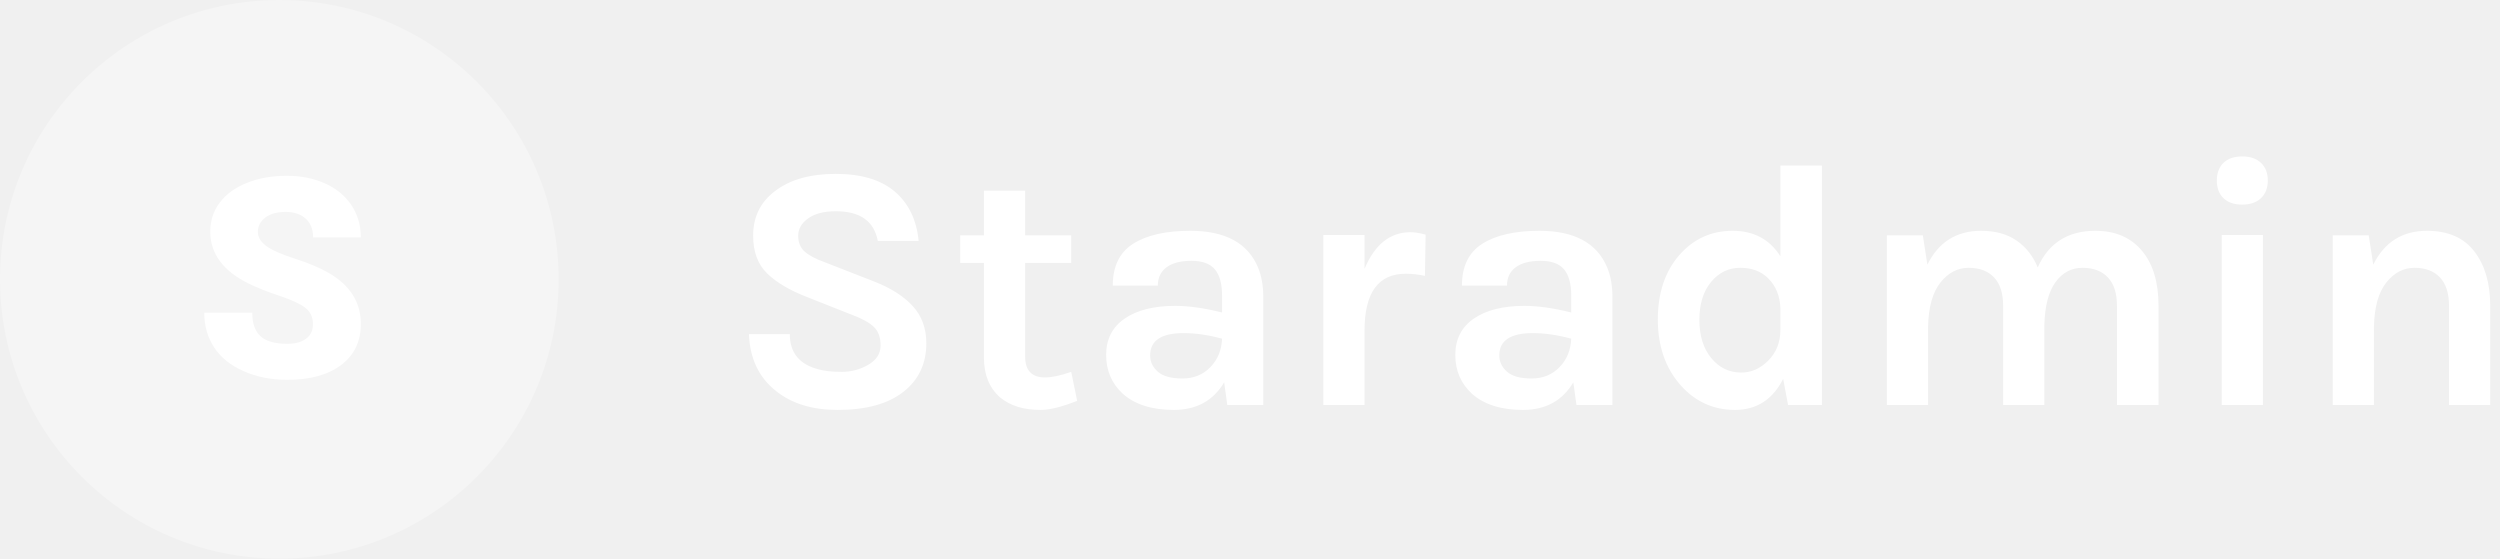
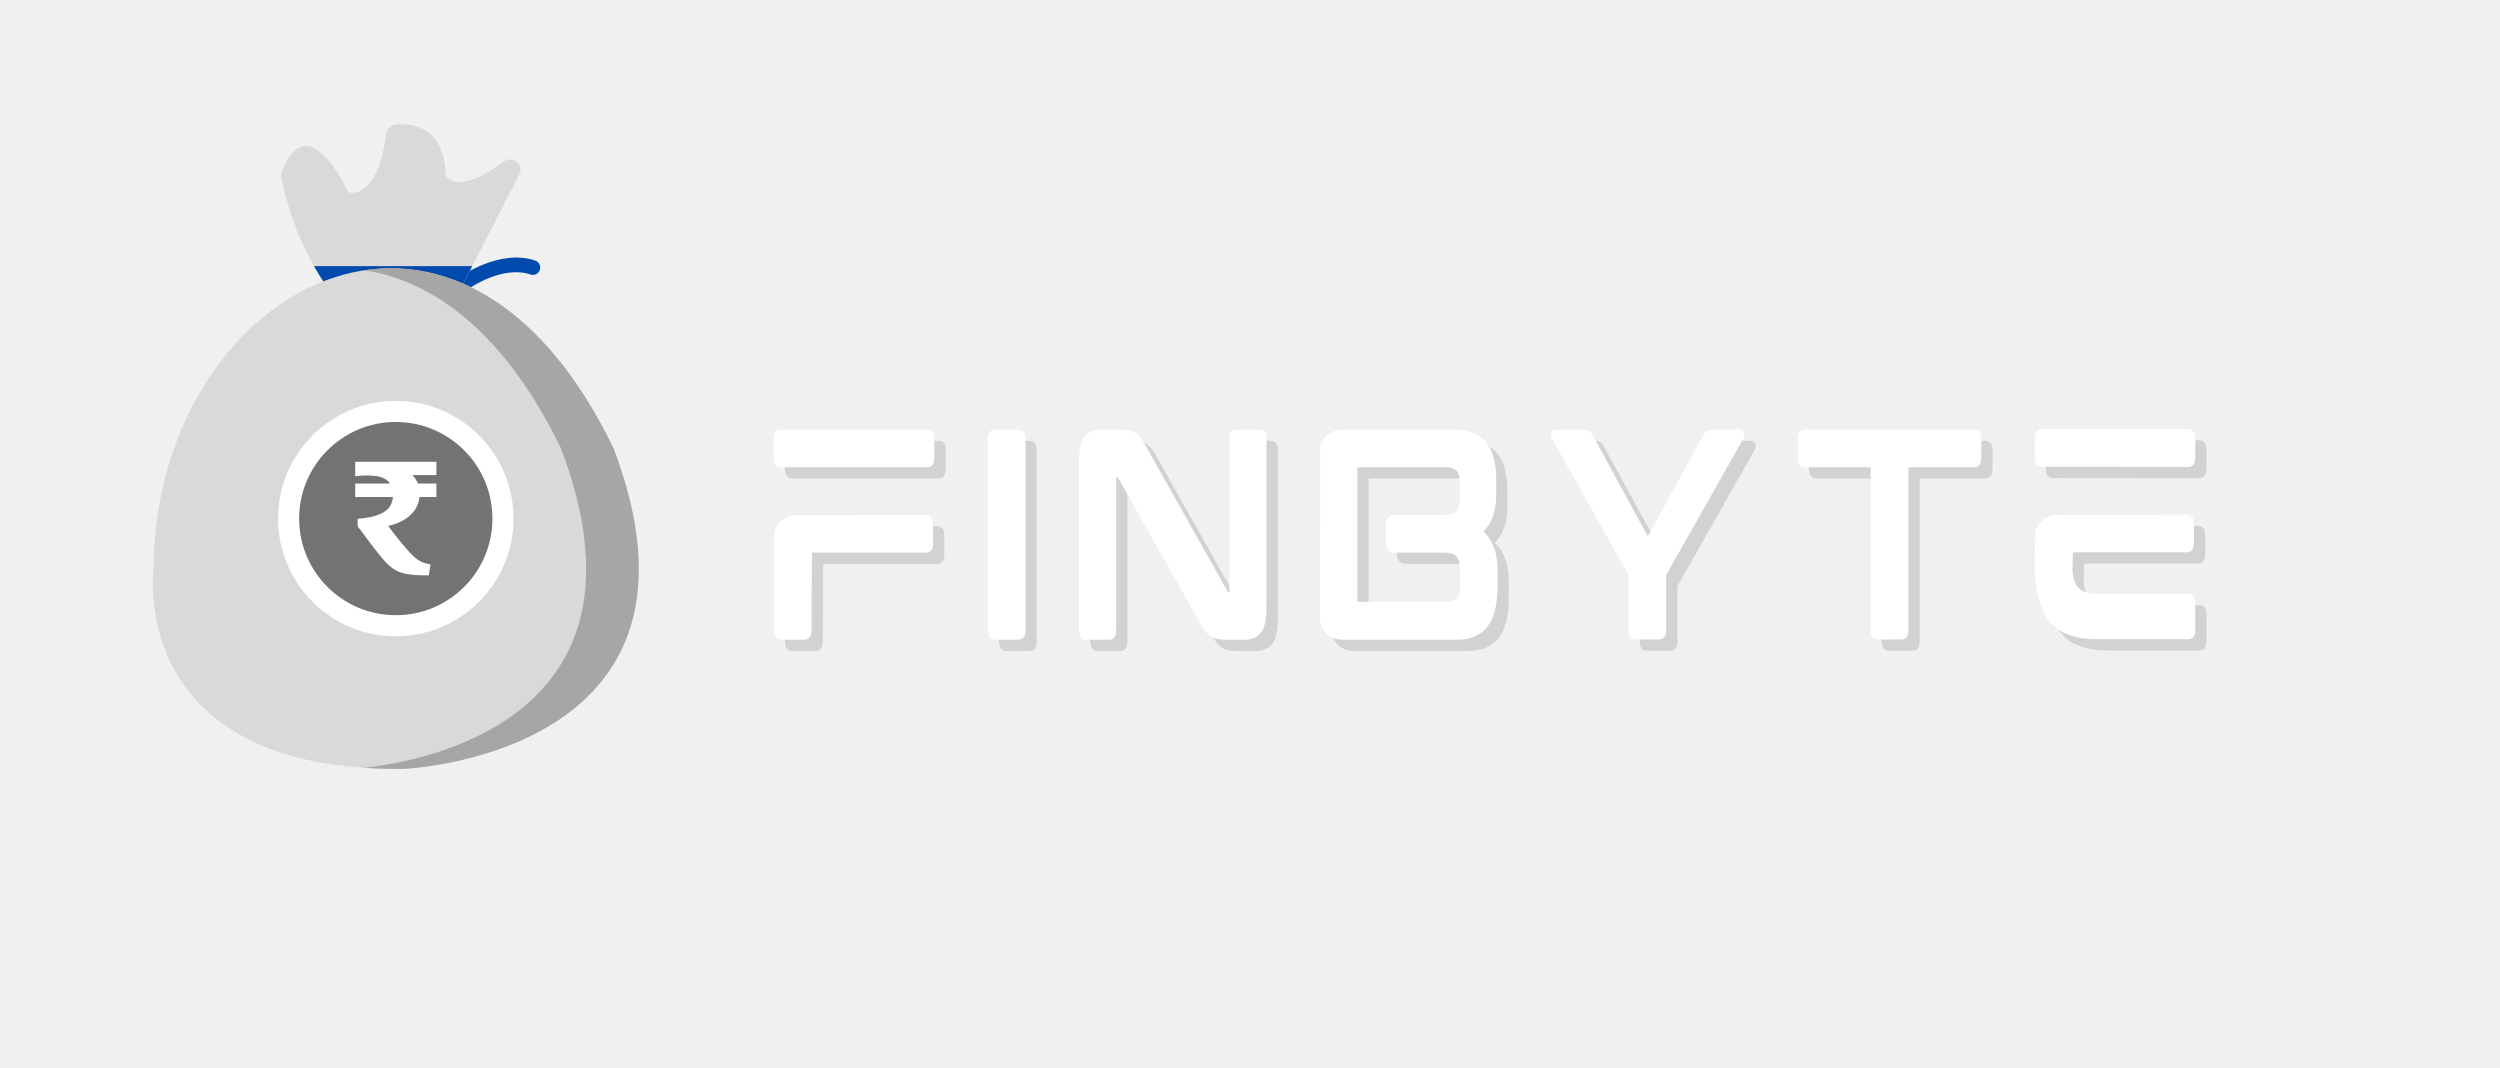
- <svg xmlns="http://www.w3.org/2000/svg" width="179px" height="40px" viewBox="0 0 179 40" version="1.1">
-   <g id="Symbols" stroke="none" stroke-width="1" fill="none" fill-rule="evenodd">
-     <g id="Group-7" fill="#FFFFFF">
-       <path d="M62.85,17.25 C62.583,15.833 61.583,15.125 59.85,15.125 C59,15.125 58.338,15.296 57.862,15.637 C57.387,15.979 57.15,16.392 57.15,16.875 C57.15,17.358 57.304,17.737 57.612,18.012 C57.921,18.288 58.4,18.542 59.05,18.775 L62.575,20.15 C63.775,20.617 64.7,21.204 65.35,21.913 C66,22.621 66.325,23.508 66.325,24.575 C66.325,26.042 65.775,27.204 64.675,28.062 C63.575,28.921 62.008,29.35 59.975,29.35 C58.175,29.35 56.717,28.908 55.6,28.025 C54.35,27.058 53.692,25.692 53.625,23.925 L56.55,23.925 C56.55,25.258 57.242,26.1 58.625,26.45 C59.042,26.567 59.592,26.625 60.275,26.625 C60.958,26.625 61.592,26.454 62.175,26.113 C62.758,25.771 63.05,25.313 63.05,24.738 C63.05,24.162 62.892,23.721 62.575,23.413 C62.258,23.104 61.742,22.817 61.025,22.55 L57.8,21.275 C56.55,20.792 55.592,20.225 54.925,19.575 C54.258,18.925 53.925,18.025 53.925,16.875 C53.925,15.525 54.45,14.458 55.5,13.675 C56.567,12.858 58.012,12.45 59.837,12.45 C61.663,12.45 63.071,12.871 64.062,13.713 C65.054,14.554 65.625,15.733 65.775,17.25 L62.85,17.25 Z M77.125,28.7 C76.025,29.133 75.158,29.35 74.525,29.35 C73.892,29.35 73.338,29.275 72.862,29.125 C72.387,28.975 71.967,28.75 71.6,28.45 C70.833,27.767 70.45,26.825 70.45,25.625 L70.45,18.825 L68.75,18.825 L68.75,16.85 L70.45,16.85 L70.45,13.65 L73.4,13.65 L73.4,16.85 L76.7,16.85 L76.7,18.825 L73.4,18.825 L73.4,25.525 C73.4,26.525 73.875,27.025 74.825,27.025 C75.308,27.025 75.933,26.892 76.7,26.625 L77.125,28.7 Z M84.15,21.9 C85.117,21.9 86.233,22.058 87.5,22.375 L87.5,21.175 C87.5,20.325 87.329,19.696 86.987,19.288 C86.646,18.879 86.088,18.675 85.312,18.675 C84.537,18.675 83.942,18.829 83.525,19.137 C83.108,19.446 82.9,19.883 82.9,20.45 L79.675,20.45 C79.675,19.067 80.162,18.067 81.138,17.45 C82.113,16.833 83.475,16.525 85.225,16.525 C87.725,16.525 89.342,17.4 90.075,19.15 C90.325,19.75 90.45,20.458 90.45,21.275 L90.45,29 L87.875,29 L87.65,27.375 C86.867,28.692 85.667,29.35 84.05,29.35 C82.483,29.35 81.267,28.967 80.4,28.2 C79.6,27.467 79.2,26.538 79.2,25.413 C79.2,24.287 79.642,23.421 80.525,22.812 C81.408,22.204 82.617,21.9 84.15,21.9 Z M87.5,24.25 C86.517,23.983 85.6,23.85 84.75,23.85 C83.15,23.85 82.35,24.383 82.35,25.45 C82.35,25.9 82.533,26.287 82.9,26.613 C83.267,26.938 83.854,27.1 84.662,27.1 C85.471,27.1 86.137,26.829 86.662,26.288 C87.188,25.746 87.467,25.067 87.5,24.25 Z M97.7,19.25 C98.433,17.5 99.533,16.625 101,16.625 C101.283,16.625 101.642,16.683 102.075,16.8 L102.025,19.75 C101.558,19.65 101.1,19.6 100.65,19.6 C98.683,19.6 97.7,20.958 97.7,23.675 L97.7,29 L94.75,29 L94.75,16.825 L97.7,16.825 L97.7,19.25 Z M109.15,21.9 C110.117,21.9 111.233,22.058 112.5,22.375 L112.5,21.175 C112.5,20.325 112.329,19.696 111.987,19.288 C111.646,18.879 111.088,18.675 110.312,18.675 C109.537,18.675 108.942,18.829 108.525,19.137 C108.108,19.446 107.9,19.883 107.9,20.45 L104.675,20.45 C104.675,19.067 105.162,18.067 106.138,17.45 C107.113,16.833 108.475,16.525 110.225,16.525 C112.725,16.525 114.342,17.4 115.075,19.15 C115.325,19.75 115.45,20.458 115.45,21.275 L115.45,29 L112.875,29 L112.65,27.375 C111.867,28.692 110.667,29.35 109.05,29.35 C107.483,29.35 106.267,28.967 105.4,28.2 C104.6,27.467 104.2,26.538 104.2,25.413 C104.2,24.287 104.642,23.421 105.525,22.812 C106.408,22.204 107.617,21.9 109.15,21.9 Z M112.5,24.25 C111.517,23.983 110.6,23.85 109.75,23.85 C108.15,23.85 107.35,24.383 107.35,25.45 C107.35,25.9 107.533,26.287 107.9,26.613 C108.267,26.938 108.854,27.1 109.662,27.1 C110.471,27.1 111.137,26.829 111.662,26.288 C112.188,25.746 112.467,25.067 112.5,24.25 Z M127.675,27.125 C126.925,28.608 125.775,29.35 124.225,29.35 C122.675,29.35 121.375,28.758 120.325,27.575 C119.242,26.342 118.7,24.775 118.7,22.875 C118.7,20.975 119.217,19.433 120.25,18.25 C121.267,17.1 122.533,16.525 124.05,16.525 C125.567,16.525 126.708,17.133 127.475,18.35 L127.475,11.85 L130.45,11.85 L130.45,29 L128.025,29 L127.675,27.125 Z M124.6,19.175 C123.767,19.175 123.071,19.512 122.513,20.188 C121.954,20.863 121.675,21.767 121.675,22.9 C121.675,24.033 121.958,24.946 122.525,25.637 C123.092,26.329 123.808,26.675 124.675,26.675 C125.392,26.675 126.033,26.392 126.6,25.825 C127.183,25.242 127.475,24.508 127.475,23.625 L127.475,22.05 C127.442,21.183 127.15,20.475 126.6,19.925 C126.1,19.425 125.433,19.175 124.6,19.175 Z M145.9,19.15 C146.683,17.4 148.058,16.525 150.025,16.525 C151.475,16.525 152.6,17.017 153.4,18 C154.167,18.933 154.55,20.233 154.55,21.9 L154.55,29 L151.575,29 L151.575,21.9 C151.575,21 151.358,20.321 150.925,19.863 C150.492,19.404 149.883,19.175 149.1,19.175 C148.317,19.175 147.675,19.517 147.175,20.2 C146.675,20.883 146.408,21.917 146.375,23.3 L146.375,29 L143.425,29 L143.425,21.9 C143.425,21 143.208,20.321 142.775,19.863 C142.342,19.404 141.733,19.175 140.95,19.175 C140.167,19.175 139.496,19.525 138.938,20.225 C138.379,20.925 138.083,21.975 138.05,23.375 L138.05,29 L135.1,29 L135.1,16.85 L137.675,16.85 L138,18.95 C138.8,17.333 140.083,16.525 141.85,16.525 C142.867,16.525 143.712,16.758 144.387,17.225 C145.063,17.692 145.567,18.333 145.9,19.15 Z M159.075,16.825 L162.025,16.825 L162.025,29 L159.075,29 L159.075,16.825 Z M158.725,12.925 C158.725,12.392 158.883,11.971 159.2,11.662 C159.517,11.354 159.967,11.2 160.55,11.2 C161.117,11.2 161.562,11.354 161.887,11.662 C162.213,11.971 162.375,12.392 162.375,12.925 C162.375,13.458 162.213,13.879 161.887,14.188 C161.562,14.496 161.117,14.65 160.55,14.65 C159.967,14.65 159.517,14.496 159.2,14.188 C158.883,13.879 158.725,13.458 158.725,12.925 Z M169.925,18.95 C170.725,17.333 172.008,16.525 173.775,16.525 C175.275,16.525 176.404,17.017 177.162,18 C177.921,18.983 178.3,20.283 178.3,21.9 L178.3,29 L175.35,29 L175.35,21.9 C175.35,21 175.133,20.321 174.7,19.863 C174.267,19.404 173.658,19.175 172.875,19.175 C172.092,19.175 171.421,19.525 170.863,20.225 C170.304,20.925 170.008,21.975 169.975,23.375 L169.975,29 L167.025,29 L167.025,16.85 L169.6,16.85 L169.925,18.95 Z" id="Staradmin" fill-rule="nonzero" />
-       <g id="Group">
-         <circle id="Oval" opacity="0.319" cx="20" cy="20" r="20" />
-         <path d="M22.408,23.221 C22.408,22.719 22.231,22.329 21.876,22.049 C21.521,21.769 20.898,21.479 20.006,21.18 C19.114,20.88 18.385,20.59 17.818,20.311 C15.976,19.406 15.055,18.162 15.055,16.58 C15.055,15.792 15.284,15.097 15.743,14.495 C16.202,13.893 16.852,13.424 17.691,13.089 C18.531,12.754 19.475,12.586 20.523,12.586 C21.546,12.586 22.462,12.768 23.272,13.133 C24.083,13.497 24.713,14.017 25.162,14.69 C25.611,15.364 25.836,16.134 25.836,17 L22.418,17 C22.418,16.421 22.241,15.971 21.886,15.652 C21.531,15.333 21.051,15.174 20.445,15.174 C19.833,15.174 19.35,15.309 18.995,15.579 C18.64,15.849 18.463,16.193 18.463,16.609 C18.463,16.974 18.658,17.304 19.049,17.601 C19.439,17.897 20.126,18.203 21.109,18.519 C22.092,18.834 22.9,19.174 23.531,19.539 C25.068,20.424 25.836,21.645 25.836,23.201 C25.836,24.445 25.367,25.421 24.43,26.131 C23.492,26.84 22.206,27.195 20.572,27.195 C19.42,27.195 18.377,26.989 17.442,26.575 C16.508,26.162 15.805,25.595 15.333,24.876 C14.861,24.157 14.625,23.328 14.625,22.391 L18.062,22.391 C18.062,23.152 18.259,23.714 18.653,24.075 C19.047,24.437 19.687,24.617 20.572,24.617 C21.139,24.617 21.586,24.495 21.915,24.251 C22.244,24.007 22.408,23.663 22.408,23.221 Z" id="S" fill-rule="nonzero" />
-       </g>
+ <svg xmlns="http://www.w3.org/2000/svg" xmlns:xlink="http://www.w3.org/1999/xlink" width="5046pt" height="2154pt" viewBox="0 0 5046 2154" version="1.2">
+   <defs>
+     <g>
+       <symbol overflow="visible" id="glyph0-0">
+         <path style="stroke:none;" d="M 350.652 -423.66 L 55.016 -423.66 C 50.902 -423.66 41.133 -421.605 41.133 -405.152 L 41.133 -365.562 C 41.133 -349.625 50.902 -347.566 55.016 -347.566 L 350.652 -347.566 C 354.766 -347.566 365.047 -349.109 365.047 -365.047 L 365.047 -405.668 C 365.047 -422.121 354.766 -423.66 350.652 -423.66 Z M 348.082 -251.422 L 82.777 -250.906 C 67.867 -249.879 55.016 -241.652 47.301 -229.312 C 45.246 -225.199 43.188 -220.57 42.16 -215.945 L 41.133 -17.48 C 41.133 -1.543 51.414 0.516 55.527 0.516 L 102.832 0.516 C 106.945 0.516 117.227 -1.543 117.227 -17.48 C 117.227 -17.48 117.742 -175.324 118.254 -175.324 L 348.082 -175.324 C 352.195 -175.324 362.477 -176.867 362.477 -192.809 L 362.477 -233.426 C 362.477 -249.363 352.195 -251.422 348.082 -251.422 Z M 348.082 -251.422 " />
+       </symbol>
+       <symbol overflow="visible" id="glyph0-1">
+         <path style="stroke:none;" d="M 102.832 -423.66 L 55.527 -423.66 C 51.414 -423.66 41.133 -421.605 41.133 -405.668 L 41.133 -17.48 C 41.133 -1.543 51.414 0.516 55.527 0.516 L 102.832 0.516 C 106.945 0.516 117.227 -1.543 117.227 -17.48 L 117.227 -405.668 C 117.227 -421.605 106.945 -423.66 102.832 -423.66 Z M 102.832 -423.66 " />
+       </symbol>
+       <symbol overflow="visible" id="glyph0-2">
+         <path style="stroke:none;" d="M 405.152 -423.66 L 359.391 -423.66 C 354.766 -423.66 344.996 -422.121 344.996 -405.668 L 344.996 -96.66 C 344.996 -96.148 344.996 -96.148 344.996 -95.633 L 342.426 -95.633 C 341.91 -95.633 341.398 -95.633 340.883 -97.176 L 178.41 -386.129 C 174.297 -393.84 170.699 -400.012 167.098 -404.637 C 163.5 -409.781 159.902 -413.895 156.301 -416.465 C 152.188 -419.547 147.562 -421.605 141.906 -422.633 C 136.766 -423.148 130.594 -423.66 123.91 -423.66 L 85.348 -423.66 C 70.438 -423.66 59.129 -418.52 51.93 -409.266 C 44.73 -399.496 41.133 -382.531 41.133 -357.336 L 41.133 -17.48 C 41.133 -1.543 51.414 0.516 56.043 0.516 L 101.801 0.516 C 106.43 0.516 116.199 -1.543 116.199 -17.48 L 116.199 -326.488 C 116.199 -327 116.199 -327.516 116.199 -327.516 L 118.77 -327.516 C 118.77 -327.516 119.285 -327.516 120.312 -325.973 L 283.297 -37.02 C 287.41 -28.793 291.523 -22.621 295.125 -17.996 C 298.723 -12.855 302.32 -9.254 306.434 -6.684 C 310.547 -3.598 315.176 -2.055 320.316 -1.027 C 324.945 0 330.602 0.516 337.797 0.516 L 375.332 0.516 C 390.242 0.516 401.555 -4.629 408.75 -14.395 C 415.949 -23.652 419.547 -40.617 419.547 -65.812 L 419.547 -405.668 C 419.547 -422.121 409.266 -423.66 405.152 -423.66 Z M 405.152 -423.66 " />
+       </symbol>
+       <symbol overflow="visible" id="glyph0-3">
+         <path style="stroke:none;" d="M 396.926 -292.555 L 396.926 -321.344 C 396.926 -354.766 390.242 -380.473 376.875 -397.441 C 363.504 -414.922 340.883 -423.66 309.52 -423.66 L 82.266 -423.66 L 82.266 -423.148 C 67.355 -422.121 54.5 -413.895 46.789 -401.555 C 44.73 -397.441 42.676 -392.812 41.645 -388.699 L 41.133 -37.531 C 42.16 -31.879 44.219 -26.223 46.789 -21.594 C 55.016 -7.711 69.926 0.516 85.863 0.516 L 317.23 0.516 C 332.656 0.516 345.512 -2.055 355.793 -7.199 C 366.59 -12.34 375.332 -19.539 381.5 -29.309 C 388.184 -38.562 392.297 -49.871 395.383 -63.242 C 397.953 -76.094 399.496 -91.004 399.496 -106.945 L 399.496 -141.391 C 399.496 -175.324 389.727 -201.035 371.219 -218 C 388.699 -235.48 396.926 -260.676 396.926 -292.555 Z M 116.711 -78.664 L 116.711 -344.48 C 116.711 -346.539 117.227 -347.566 117.742 -347.566 L 296.152 -347.566 C 305.922 -347.566 313.117 -344.996 317.23 -340.367 C 321.344 -335.742 323.402 -327.516 323.402 -316.719 L 323.402 -281.242 C 323.402 -271.473 321.344 -263.762 316.719 -258.617 C 312.605 -253.992 303.863 -251.422 290.496 -251.422 L 190.75 -251.422 C 181.496 -251.422 173.785 -243.707 173.785 -234.453 L 173.785 -192.293 C 173.785 -182.523 181.496 -175.324 190.75 -175.324 L 290.496 -175.324 C 303.863 -175.324 312.605 -172.242 317.23 -167.098 C 321.344 -161.957 323.918 -153.73 323.918 -142.422 L 323.918 -107.457 C 323.918 -95.633 321.859 -87.406 317.746 -82.777 C 313.633 -78.152 306.434 -76.094 296.152 -76.094 L 117.227 -76.094 C 117.227 -76.094 116.711 -76.609 116.711 -78.664 Z M 116.711 -78.664 " />
+       </symbol>
+       <symbol overflow="visible" id="glyph0-4">
+         <path style="stroke:none;" d="M 421.605 -423.66 L 364.535 -423.66 C 359.906 -423.66 353.738 -422.121 349.625 -414.406 L 236.512 -208.23 L 124.426 -413.895 C 120.312 -422.121 114.141 -423.66 109.516 -423.66 L 50.902 -423.66 C 46.273 -423.66 42.676 -421.09 41.645 -416.465 C 40.617 -412.863 41.133 -408.75 43.188 -405.152 L 197.434 -130.082 L 197.434 -17.48 C 197.434 -1.543 207.719 0 211.832 0 L 259.133 0 C 263.246 0 273.527 -1.543 273.527 -17.48 L 273.527 -130.082 L 429.316 -405.152 C 431.375 -408.75 431.887 -412.863 430.859 -416.977 C 429.316 -421.09 425.719 -423.66 421.605 -423.66 Z M 421.605 -423.66 " />
+       </symbol>
+       <symbol overflow="visible" id="glyph0-5">
+         <path style="stroke:none;" d="M 396.41 -423.66 L 56.043 -423.66 C 51.414 -423.66 41.133 -422.121 41.133 -406.18 L 41.133 -366.078 C 41.133 -349.109 51.414 -347.566 56.043 -347.566 L 188.18 -347.566 L 188.18 -17.48 C 188.18 -1.543 198.461 0 202.574 0 L 249.879 0 C 254.504 0 264.273 -1.543 264.273 -17.48 L 264.273 -347.566 L 396.41 -347.566 C 401.039 -347.566 411.32 -349.109 411.32 -366.078 L 411.32 -406.18 C 411.32 -422.121 401.039 -423.66 396.41 -423.66 Z M 396.41 -423.66 " />
+       </symbol>
+       <symbol overflow="visible" id="glyph0-6">
+         <path style="stroke:none;" d="M 350.137 -92.035 L 169.156 -92.035 C 158.359 -92.035 149.617 -93.574 142.422 -95.633 C 135.734 -98.203 131.109 -101.801 126.996 -106.945 C 122.883 -112.598 119.797 -120.312 118.254 -130.082 C 117.742 -132.652 117.742 -136.25 117.227 -138.82 C 117.227 -138.82 117.742 -175.84 118.254 -175.84 L 348.082 -175.84 C 352.195 -175.84 362.477 -177.898 362.477 -193.836 L 362.477 -234.453 C 362.477 -250.391 352.195 -251.934 348.082 -251.934 L 82.777 -251.422 C 67.867 -250.391 55.016 -242.68 47.816 -229.824 C 45.246 -225.715 43.188 -221.602 42.16 -216.973 L 41.133 -152.188 L 41.133 -149.617 C 41.645 -125.453 44.219 -104.887 47.816 -87.922 C 52.445 -67.355 60.156 -50.387 69.926 -37.531 C 80.207 -24.164 93.574 -14.91 110.027 -9.254 C 125.969 -3.086 144.992 -0.516 167.613 -0.516 L 350.137 -0.516 C 354.766 -0.516 365.047 -2.055 365.047 -17.996 L 365.047 -74.551 C 365.047 -90.492 354.766 -92.035 350.137 -92.035 Z M 350.652 -424.691 L 55.016 -424.691 C 50.902 -424.691 41.133 -422.633 41.133 -406.18 L 41.133 -366.078 C 41.133 -350.137 50.902 -348.594 55.016 -348.594 L 350.652 -348.082 C 354.766 -348.082 365.047 -350.137 365.047 -366.078 L 365.047 -406.695 C 365.047 -422.633 354.766 -424.691 350.652 -424.691 Z M 350.652 -424.691 " />
+       </symbol>
+     </g>
+     <clipPath id="clip1">
+       <path d="M 308.398 541 L 1289.301 541 L 1289.301 1551.961 L 308.398 1551.961 Z M 308.398 541 " />
+     </clipPath>
+     <clipPath id="clip2">
+       <path d="M 734 541 L 1289.301 541 L 1289.301 1551.961 L 734 1551.961 Z M 734 541 " />
+     </clipPath>
+   </defs>
+   <g id="surface1">
+     <path style=" stroke:none;fill-rule:nonzero;fill:rgb(0%,29.019%,67.839%);fill-opacity:1;" d="M 930.391 557.578 C 923.641 562.258 921.98 571.523 926.664 578.27 C 931.359 585.02 940.625 586.676 947.375 581.996 C 947.559 581.855 1014.406 534.801 1070.648 554.078 C 1078.426 556.746 1086.891 552.602 1089.562 544.84 C 1092.219 537.066 1088.086 528.602 1080.309 525.934 C 1009.668 501.723 930.613 557.406 930.391 557.578 " />
+     <path style=" stroke:none;fill-rule:nonzero;fill:rgb(85.1%,85.1%,85.1%);fill-opacity:1;" d="M 657.605 575.43 C 643.824 555.441 628.711 530.305 614.383 499.867 C 596.383 461.656 579.523 414.941 567.953 359.383 L 567.895 359.383 C 567.051 355.32 567.461 351.285 568.852 347.676 C 573.801 332.125 615.52 215.203 703.668 388.5 C 720.164 391.465 764.301 387.684 779.754 269.203 L 779.684 269.188 C 780.977 259.32 789.02 251.965 798.566 251.207 C 810.363 249.801 897.461 243.039 899.188 351.879 C 902.871 360.82 923.852 394.082 1017.781 325.801 L 1017.766 325.77 C 1027.031 319.039 1039.996 321.09 1046.73 330.355 C 1051.891 337.453 1051.891 346.73 1047.434 353.703 L 930.883 580.52 C 867.539 554.457 799.469 544.797 729.316 556.285 C 704.57 560.348 680.625 566.84 657.605 575.43 " />
+     <path style=" stroke:none;fill-rule:nonzero;fill:rgb(0%,29.019%,67.839%);fill-opacity:1;" d="M 657.605 575.43 C 649.914 564.281 641.816 551.531 633.672 537.164 L 953.168 537.164 L 930.883 580.52 C 867.539 554.457 799.469 544.797 729.316 556.285 C 704.57 560.348 680.625 566.84 657.605 575.43 " />
+     <g clip-path="url(#clip1)" clip-rule="nonzero">
+       <path style=" stroke:none;fill-rule:evenodd;fill:rgb(85.1%,85.1%,85.1%);fill-opacity:1;" d="M 815.441 1551.84 C 850.172 1550 1467.215 1509.047 1238.637 905.645 L 1238.68 905.586 C 1238.27 904.547 1237.809 903.562 1237.273 902.637 C 915.078 239.691 313.742 590.738 310.086 1143.594 C 307.316 1166.113 266.836 1557.043 813.023 1551.91 L 813.051 1551.996 C 813.867 1551.996 814.668 1551.941 815.441 1551.84 " />
+     </g>
+     <g clip-path="url(#clip2)" clip-rule="nonzero">
+       <path style=" stroke:none;fill-rule:evenodd;fill:rgb(65.099%,65.099%,65.099%);fill-opacity:1;" d="M 1237.273 902.637 C 1098.488 617.086 907.934 519.66 735.645 545.457 C 876.719 566.742 1020.41 674.809 1131.141 902.637 C 1131.676 903.562 1132.152 904.547 1132.531 905.586 L 1132.504 905.645 C 1339.02 1450.793 855.289 1536.855 734.363 1549.746 C 759.125 1551.422 785.32 1552.18 813.023 1551.91 L 813.051 1551.996 C 813.867 1551.996 814.668 1551.941 815.441 1551.84 C 850.172 1550 1467.215 1509.047 1238.637 905.645 L 1238.68 905.586 C 1238.27 904.547 1237.809 903.562 1237.273 902.637 " />
+     </g>
+     <path style=" stroke:none;fill-rule:evenodd;fill:rgb(100%,100%,100%);fill-opacity:1;" d="M 1036.426 1046.73 C 1036.426 981.148 1009.836 921.77 966.836 878.777 C 923.852 835.801 864.457 809.219 798.848 809.219 C 733.238 809.219 673.848 835.801 630.859 878.777 C 587.863 921.77 561.273 981.148 561.273 1046.73 C 561.273 1112.328 587.863 1171.707 630.859 1214.699 C 673.848 1257.676 733.238 1284.258 798.848 1284.258 C 864.457 1284.258 923.852 1257.676 966.836 1214.699 C 1009.836 1171.707 1036.426 1112.328 1036.426 1046.73 " />
+     <path style=" stroke:none;fill-rule:evenodd;fill:rgb(45.099%,45.099%,45.099%);fill-opacity:1;" d="M 798.848 851.73 C 852.703 851.73 901.465 873.562 936.762 908.848 C 972.066 944.133 993.902 992.887 993.902 1046.73 C 993.902 1100.59 972.066 1149.344 936.762 1184.629 C 901.465 1219.914 852.703 1241.746 798.848 1241.746 C 744.98 1241.746 696.219 1219.914 660.922 1184.629 C 625.629 1149.344 603.793 1100.59 603.793 1046.73 C 603.793 992.887 625.629 944.133 660.922 908.848 C 696.219 873.562 744.98 851.73 798.848 851.73 " />
+     <path style=" stroke:none;fill-rule:nonzero;fill:rgb(100%,100%,100%);fill-opacity:1;" d="M 880.77 936.852 L 880.77 958.91 L 832.484 958.91 C 833.102 959.543 833.707 960.203 834.312 960.879 C 835.703 962.48 837.023 964.195 838.262 966.051 C 839.582 967.992 840.766 970.043 841.805 972.238 C 842.383 973.445 842.902 974.695 843.41 975.992 L 880.77 975.992 L 880.77 1003.207 L 846.711 1003.207 C 846.234 1007.426 845.391 1011.43 844.152 1015.242 C 842.453 1020.484 840.062 1025.32 836.984 1029.734 C 833.961 1034.066 830.344 1038.043 826.168 1041.641 C 822.008 1045.215 817.297 1048.402 812.066 1051.203 L 812.023 1051.23 C 806.879 1053.941 801.297 1056.332 795.262 1058.355 C 791.535 1059.609 787.656 1060.719 783.633 1061.688 L 789.035 1068.887 L 789.035 1068.902 C 790.988 1071.531 793.113 1074.312 795.375 1077.238 C 797.484 1079.949 799.902 1083.016 802.602 1086.402 L 802.633 1086.418 C 805.148 1089.621 807.723 1092.785 810.352 1095.922 C 813.148 1099.266 815.875 1102.43 818.562 1105.438 L 818.633 1105.523 C 821.375 1108.742 823.809 1111.512 825.945 1113.859 C 828.152 1116.262 830.289 1118.484 832.371 1120.523 C 834.312 1122.434 836.195 1124.18 838.023 1125.723 C 839.863 1127.297 841.609 1128.676 843.281 1129.871 L 843.281 1129.887 C 844.914 1130.98 846.559 1131.98 848.203 1132.867 C 849.82 1133.723 851.465 1134.469 853.109 1135.086 L 853.223 1135.113 C 854.867 1135.777 856.625 1136.367 858.469 1136.871 C 860.266 1137.379 862.277 1137.844 864.445 1138.266 L 868.887 1139.137 L 868.211 1143.594 L 866.117 1157.328 L 865.5 1161.348 L 861.434 1161.32 C 855.781 1161.293 850.594 1161.164 845.867 1160.953 C 840.961 1160.758 836.391 1160.449 832.203 1160.066 L 832.145 1160.066 C 827.984 1159.66 824.09 1159.113 820.477 1158.438 C 816.734 1157.734 813.316 1156.891 810.223 1155.922 C 807.059 1154.91 804.008 1153.688 801.043 1152.223 C 798.105 1150.777 795.305 1149.117 792.66 1147.246 C 790.117 1145.461 787.5 1143.352 784.844 1140.949 C 782.328 1138.672 779.809 1136.141 777.336 1133.371 L 777.32 1133.371 C 775.367 1131.262 773.355 1129 771.316 1126.598 C 769.277 1124.191 767.211 1121.66 765.09 1119.004 C 763.133 1116.586 761.039 1113.945 758.746 1111.004 C 756.398 1108.012 754.246 1105.227 752.363 1102.727 L 752.379 1102.727 C 750.605 1100.434 748.453 1097.578 746.133 1094.488 C 741.508 1088.344 740.789 1087.375 740.199 1086.586 L 740.188 1086.559 C 737.949 1083.523 736.191 1081.145 734.773 1079.234 C 732.621 1076.336 731.129 1074.355 729.977 1072.824 C 728.25 1070.559 726.883 1068.789 725.969 1067.637 C 724.887 1066.285 723.902 1065.062 722.988 1063.996 L 721.836 1060.93 L 721.836 1047.109 L 726.141 1046.719 C 732.707 1046.113 738.766 1045.297 744.32 1044.27 C 749.762 1043.258 754.695 1042.051 759.098 1040.629 C 763.484 1039.211 767.395 1037.621 770.84 1035.863 C 774.145 1034.164 777.027 1032.281 779.488 1030.215 L 779.5 1030.199 C 781.977 1028.16 784.086 1025.98 785.844 1023.66 C 787.57 1021.383 788.965 1018.953 789.992 1016.395 C 791.086 1013.68 791.902 1010.84 792.449 1007.875 C 792.719 1006.355 792.914 1004.809 793.043 1003.207 L 716.93 1003.207 L 716.93 975.992 L 787.191 975.992 L 787.039 975.75 C 785.703 973.754 784.125 971.957 782.34 970.34 L 782.328 970.34 C 780.473 968.68 778.293 967.191 775.832 965.91 C 773.301 964.602 770.461 963.508 767.309 962.637 L 767.254 962.605 C 764.035 961.68 760.379 960.977 756.285 960.5 C 752.152 960.02 747.598 959.781 742.617 959.781 C 739.805 959.781 738.16 959.797 737.191 959.809 C 735.672 959.836 734.223 959.867 732.902 959.906 C 731.82 959.938 730.75 959.977 729.586 960.02 C 728.781 960.062 727.953 960.105 726.969 960.203 L 726.953 960.203 C 723.215 960.5 722.652 960.555 722.09 960.609 L 722.074 960.609 L 716.93 961.074 L 716.93 932.129 L 880.77 932.129 L 880.77 936.852 " />
+     <g style="fill:rgb(65.099%,65.099%,65.099%);fill-opacity:0.4;">
+       <use xlink:href="#glyph0-0" x="1543.478" y="1313.434" />
+     </g>
+     <g style="fill:rgb(65.099%,65.099%,65.099%);fill-opacity:0.4;">
+       <use xlink:href="#glyph0-1" x="1975.367" y="1313.434" />
+     </g>
+     <g style="fill:rgb(65.099%,65.099%,65.099%);fill-opacity:0.4;">
+       <use xlink:href="#glyph0-2" x="2159.434" y="1313.434" />
+     </g>
+     <g style="fill:rgb(65.099%,65.099%,65.099%);fill-opacity:0.4;">
+       <use xlink:href="#glyph0-3" x="2645.823" y="1313.434" />
+     </g>
+     <g style="fill:rgb(65.099%,65.099%,65.099%);fill-opacity:0.4;">
+       <use xlink:href="#glyph0-4" x="3112.16" y="1313.434" />
+     </g>
+     <g style="fill:rgb(65.099%,65.099%,65.099%);fill-opacity:0.4;">
+       <use xlink:href="#glyph0-5" x="3610.374" y="1313.434" />
+     </g>
+     <g style="fill:rgb(65.099%,65.099%,65.099%);fill-opacity:0.4;">
+       <use xlink:href="#glyph0-6" x="4088.537" y="1313.434" />
+     </g>
+     <g style="fill:rgb(100%,100%,100%);fill-opacity:1;">
+       <use xlink:href="#glyph0-0" x="1520.756" y="1290.712" />
+     </g>
+     <g style="fill:rgb(100%,100%,100%);fill-opacity:1;">
+       <use xlink:href="#glyph0-1" x="1952.644" y="1290.712" />
+     </g>
+     <g style="fill:rgb(100%,100%,100%);fill-opacity:1;">
+       <use xlink:href="#glyph0-2" x="2136.711" y="1290.712" />
+     </g>
+     <g style="fill:rgb(100%,100%,100%);fill-opacity:1;">
+       <use xlink:href="#glyph0-3" x="2623.1" y="1290.712" />
+     </g>
+     <g style="fill:rgb(100%,100%,100%);fill-opacity:1;">
+       <use xlink:href="#glyph0-4" x="3089.437" y="1290.712" />
+     </g>
+     <g style="fill:rgb(100%,100%,100%);fill-opacity:1;">
+       <use xlink:href="#glyph0-5" x="3587.652" y="1290.712" />
+     </g>
+     <g style="fill:rgb(100%,100%,100%);fill-opacity:1;">
+       <use xlink:href="#glyph0-6" x="4065.814" y="1290.712" />
    </g>
  </g>
</svg>
